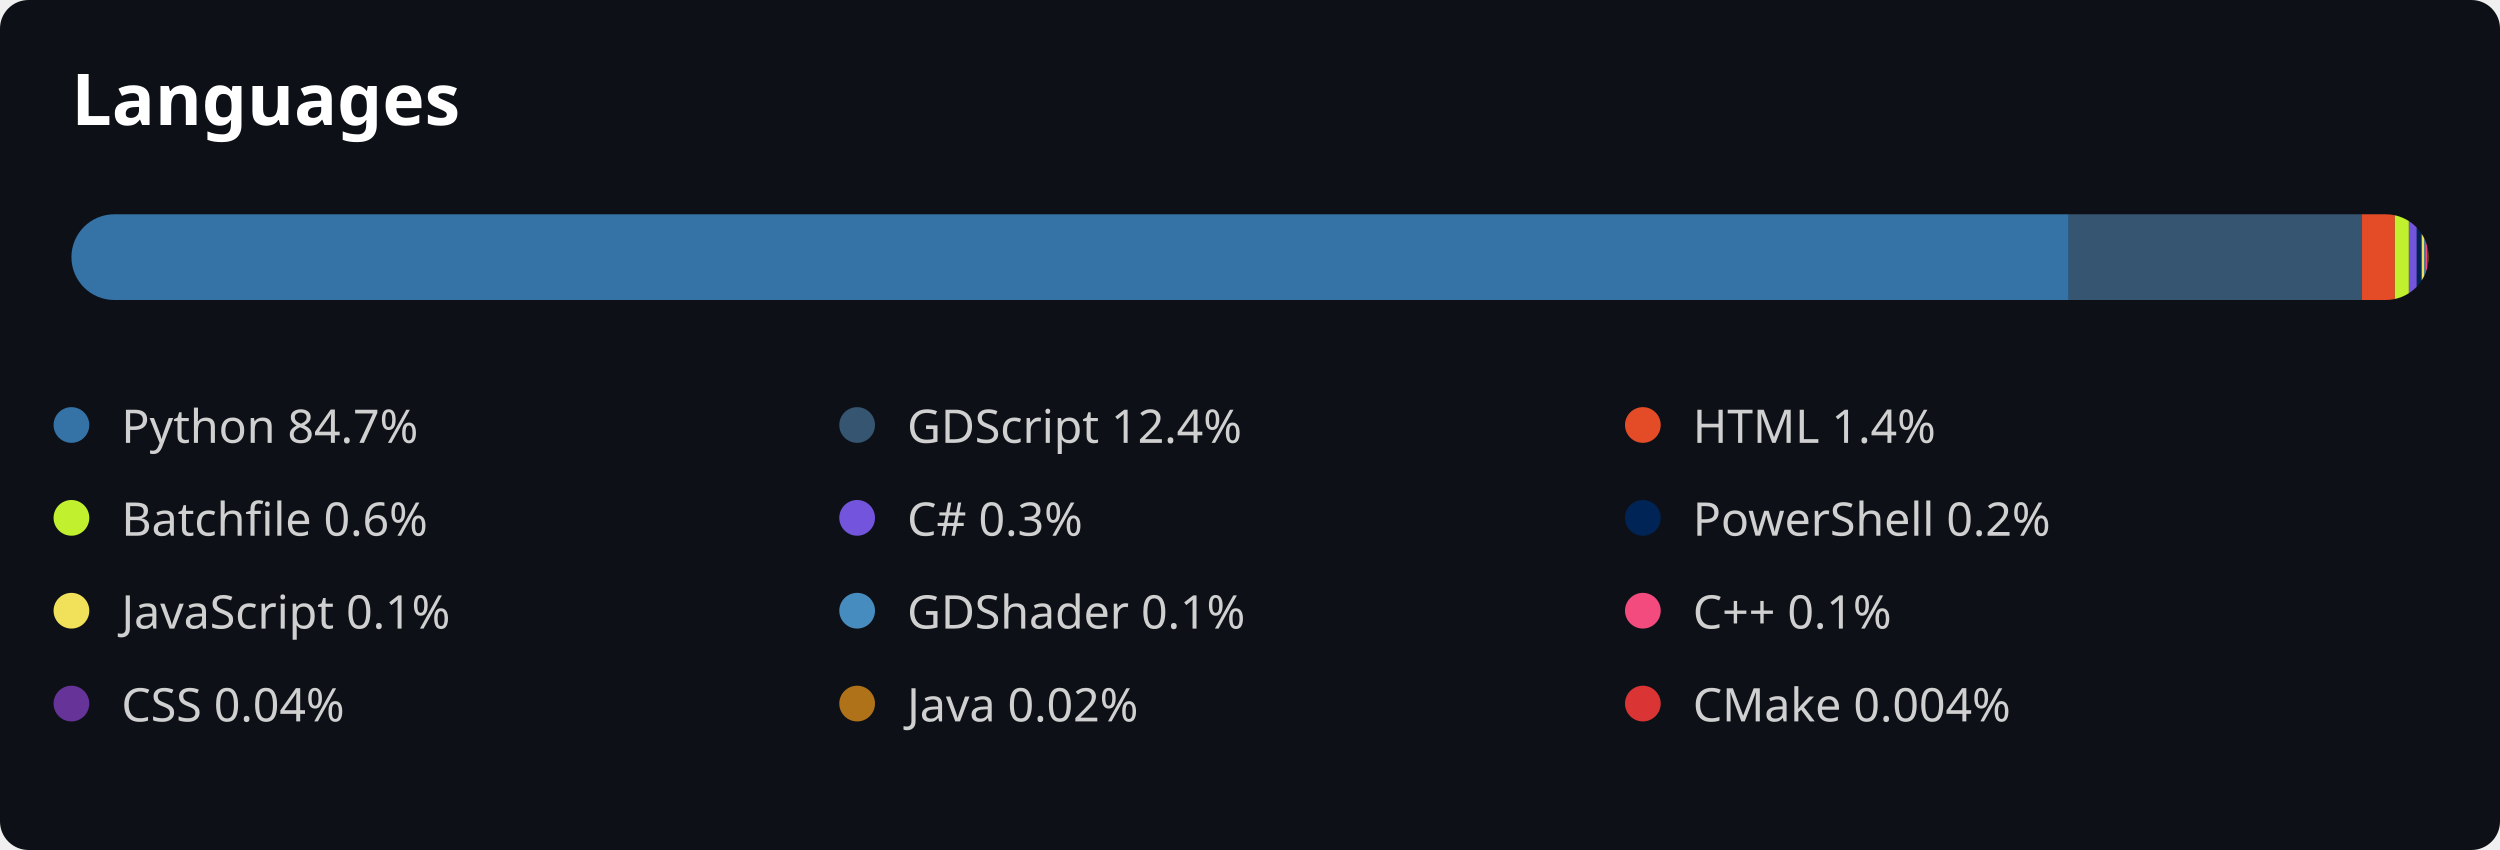
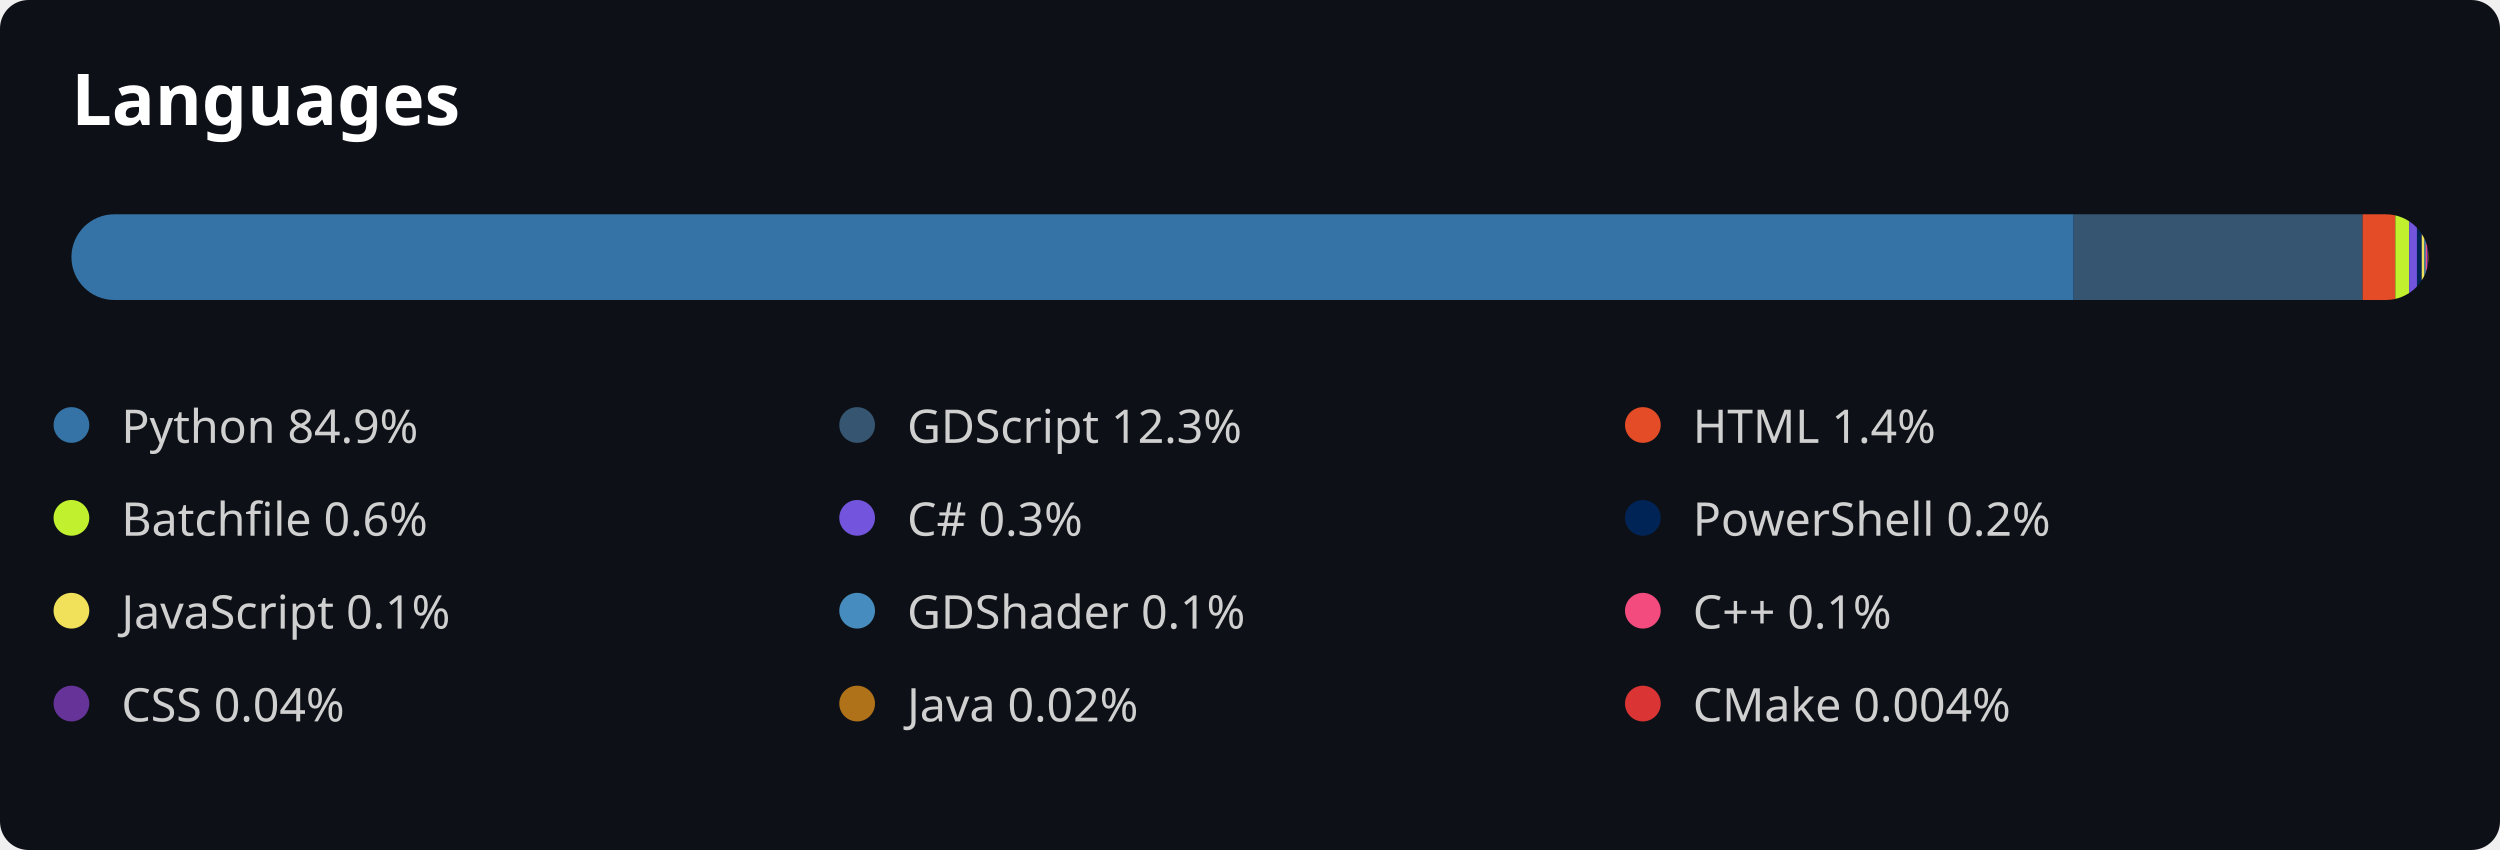
<svg xmlns="http://www.w3.org/2000/svg" width="700" height="238" viewBox="0 0 700 238">
  <style>
    .title { font: 600 20px 'Segoe UI', Ubuntu, Sans-Serif; fill: #ffffff; }
    .legend-text { font: 400 13px 'Segoe UI', Ubuntu, Sans-Serif; fill: #d0d0d0; }
  </style>
  <rect width="100%" height="100%" rx="8" fill="#0d1117" />
  <text x="20" y="35" class="title">Languages</text>
  <clipPath id="barClip">
    <rect x="20" y="60" width="660" height="24" rx="12.0" />
  </clipPath>
  <g clip-path="url(#barClip)">
-     <rect x="20.00" y="60" width="559.26" height="24" fill="#3572A5" />
-     <rect x="579.26" y="60" width="82.01" height="24" fill="#355570" />
-     <rect x="661.27" y="60" width="9.29" height="24" fill="#e34c26" />
-     <rect x="670.56" y="60" width="3.93" height="24" fill="#C1F12E" />
-     <rect x="674.49" y="60" width="2.21" height="24" fill="#7355dd" />
-     <rect x="676.70" y="60" width="1.36" height="24" fill="#012456" />
-     <rect x="678.07" y="60" width="0.74" height="24" fill="#f1e05a" />
-     <rect x="678.81" y="60" width="0.41" height="24" fill="#478CBF" />
-     <rect x="679.23" y="60" width="0.37" height="24" fill="#f34b7d" />
+     <rect x="20.00" y="60" width="560.63" height="24" fill="#3572A5" />
+     <rect x="580.63" y="60" width="80.90" height="24" fill="#355570" />
+     <rect x="661.53" y="60" width="9.16" height="24" fill="#e34c26" />
+     <rect x="670.69" y="60" width="3.88" height="24" fill="#C1F12E" />
+     <rect x="674.57" y="60" width="2.18" height="24" fill="#7355dd" />
+     <rect x="676.75" y="60" width="1.35" height="24" fill="#012456" />
+     <rect x="678.09" y="60" width="0.73" height="24" fill="#f1e05a" />
+     <rect x="678.83" y="60" width="0.41" height="24" fill="#478CBF" />
+     <rect x="679.24" y="60" width="0.36" height="24" fill="#f34b7d" />
    <rect x="679.60" y="60" width="0.25" height="24" fill="#663399" />
    <rect x="679.85" y="60" width="0.12" height="24" fill="#b07219" />
-     <rect x="679.97" y="60" width="0.03" height="24" fill="#DA3434" />
+     <rect x="679.98" y="60" width="0.02" height="24" fill="#DA3434" />
  </g>
  <circle cx="20" cy="119" r="5" fill="#3572A5" />
-   <text x="34" y="124" class="legend-text">Python 84.7%</text>
+   <text x="34" y="124" class="legend-text">Python 84.9%</text>
  <circle cx="240" cy="119" r="5" fill="#355570" />
-   <text x="254" y="124" class="legend-text">GDScript 12.4%</text>
+   <text x="254" y="124" class="legend-text">GDScript 12.3%</text>
  <circle cx="460" cy="119" r="5" fill="#e34c26" />
  <text x="474" y="124" class="legend-text">HTML 1.4%</text>
  <circle cx="20" cy="145" r="5" fill="#C1F12E" />
  <text x="34" y="150" class="legend-text">Batchfile 0.6%</text>
  <circle cx="240" cy="145" r="5" fill="#7355dd" />
  <text x="254" y="150" class="legend-text">C# 0.3%</text>
  <circle cx="460" cy="145" r="5" fill="#012456" />
  <text x="474" y="150" class="legend-text">PowerShell 0.2%</text>
  <circle cx="20" cy="171" r="5" fill="#f1e05a" />
  <text x="34" y="176" class="legend-text">JavaScript 0.1%</text>
  <circle cx="240" cy="171" r="5" fill="#478CBF" />
  <text x="254" y="176" class="legend-text">GDShader 0.1%</text>
  <circle cx="460" cy="171" r="5" fill="#f34b7d" />
  <text x="474" y="176" class="legend-text">C++ 0.1%</text>
  <circle cx="20" cy="197" r="5" fill="#663399" />
  <text x="34" y="202" class="legend-text">CSS 0.04%</text>
  <circle cx="240" cy="197" r="5" fill="#b07219" />
  <text x="254" y="202" class="legend-text">Java 0.02%</text>
  <circle cx="460" cy="197" r="5" fill="#DA3434" />
  <text x="474" y="202" class="legend-text">CMake 0.004%</text>
</svg>
